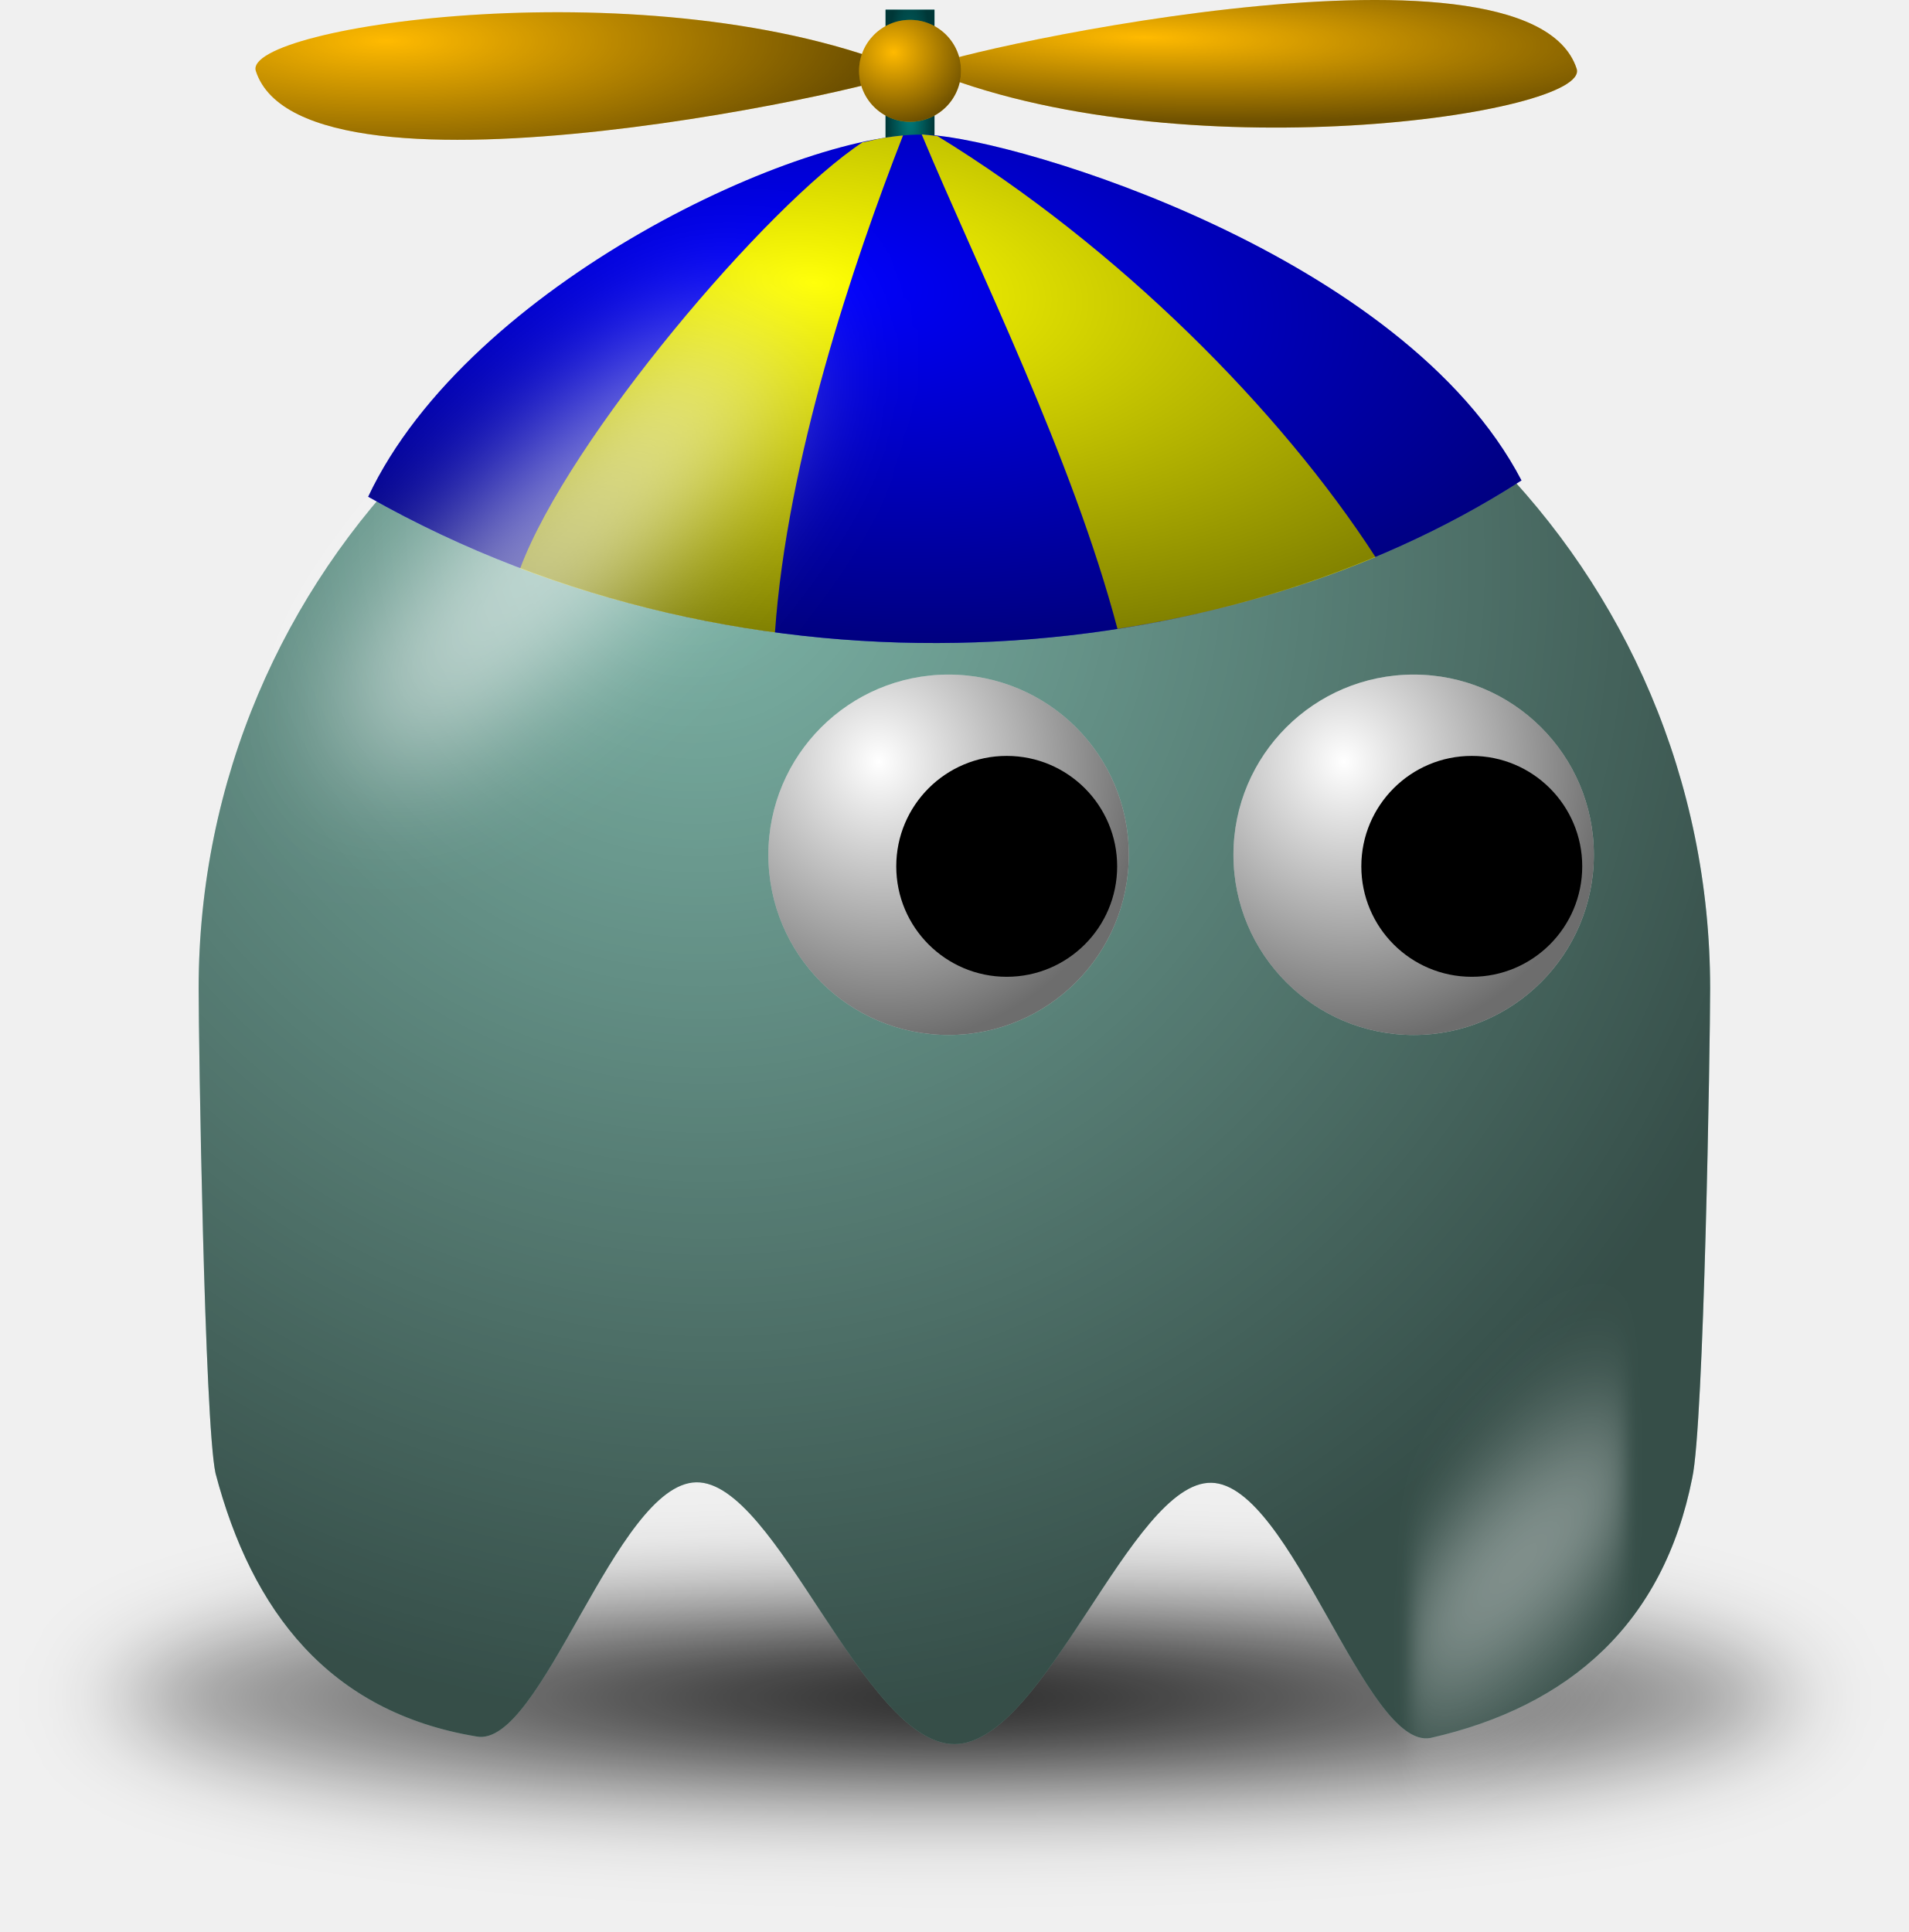
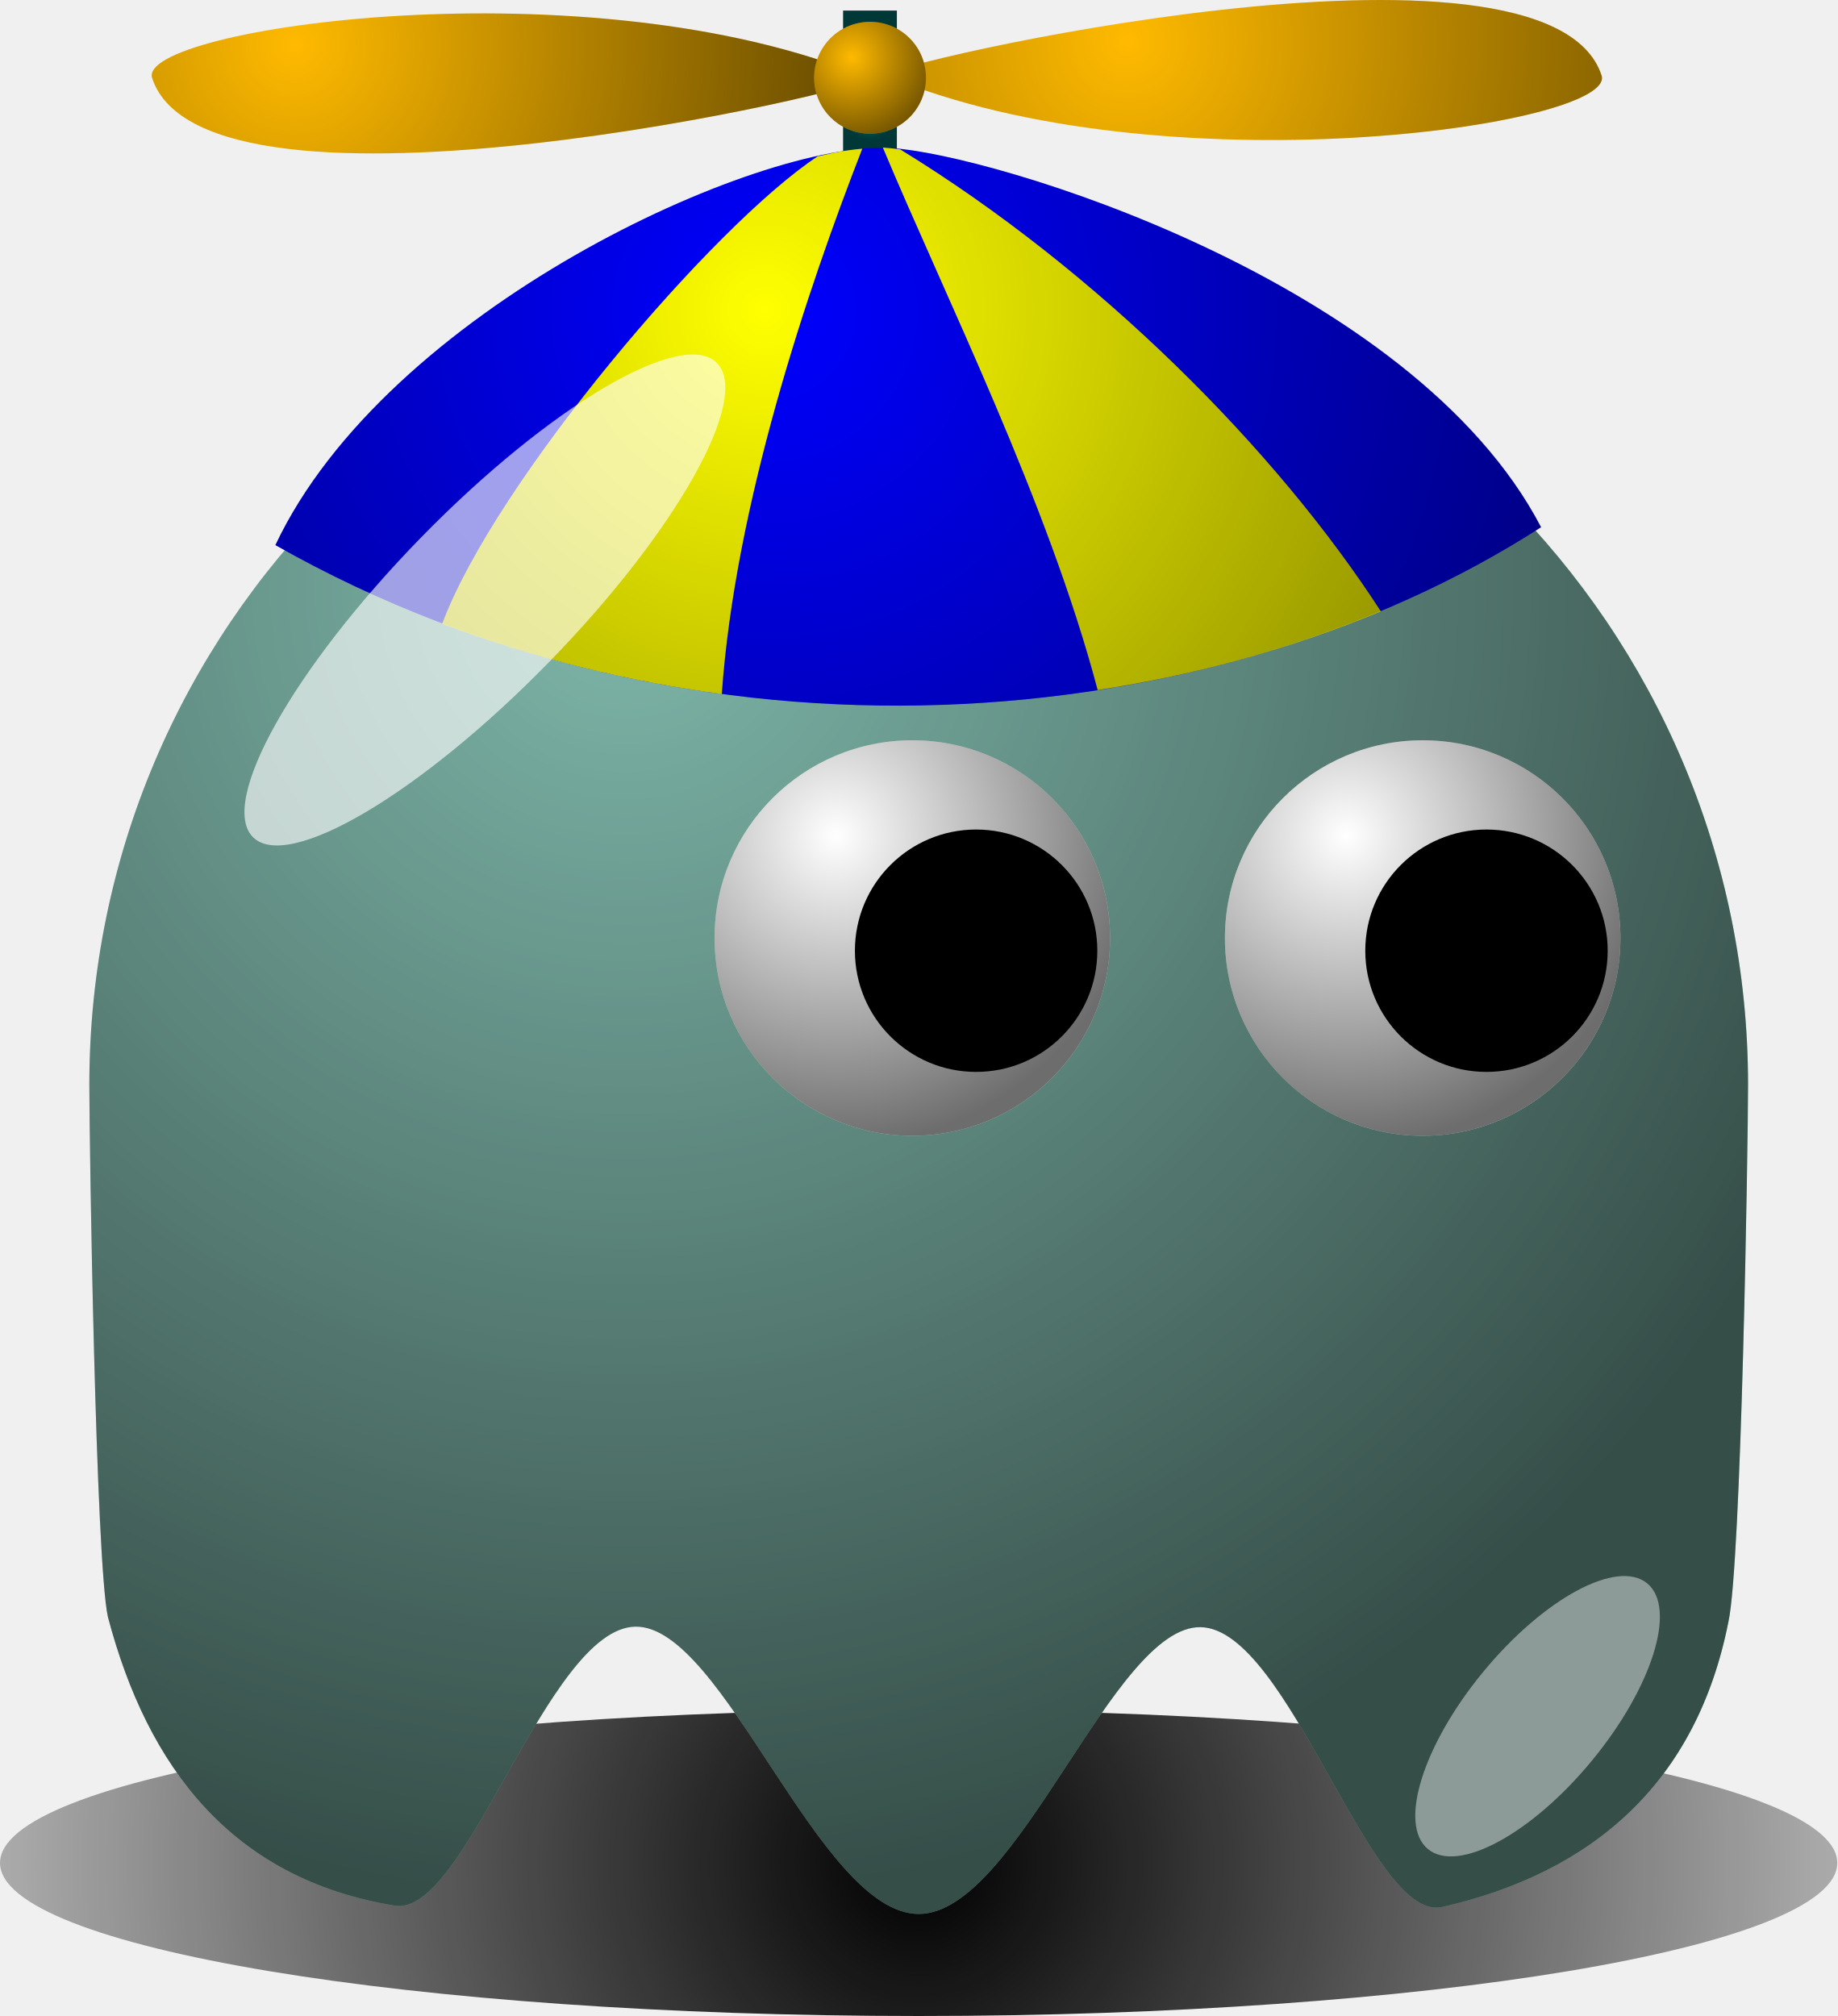
- <svg xmlns="http://www.w3.org/2000/svg" xmlns:xlink="http://www.w3.org/1999/xlink" id="svg2" viewBox="0 0 117.026 118.468" version="1.0" width="117.026" height="118.468">
-   <defs id="defs4">
-     <linearGradient id="linearGradient2315">
-       <stop id="stop2317" style="stop-color:#000000;stop-opacity:0" offset="0" />
-       <stop id="stop2319" style="stop-color:#000000;stop-opacity:.572" offset="1" />
-     </linearGradient>
-     <filter id="filter3730" height="1.682" width="1.696" y="-0.341" x="-0.348">
-       <feGaussianBlur id="feGaussianBlur3732" stdDeviation="5.465" />
-     </filter>
-     <filter id="filter4065" height="1.738" width="2.811" y="-0.369" x="-0.906">
-       <feGaussianBlur id="feGaussianBlur4067" stdDeviation="4.151" />
-     </filter>
-     <filter id="filter4112" height="1.68" width="1.14" y="-0.34" x="-0.07">
-       <feGaussianBlur id="feGaussianBlur4114" stdDeviation="3.968" />
-     </filter>
-     <radialGradient id="radialGradient3540" gradientUnits="userSpaceOnUse" cy="506.35" cx="210.89" gradientTransform="matrix(1.4028,1.6439e-6,-1.4521e-7,0.20588,-89.845,403.11)" r="68">
-       <stop id="stop4074" style="stop-color:#000000" offset="0" />
-       <stop id="stop4076" style="stop-color:#000000;stop-opacity:0" offset="1" />
+ <svg xmlns="http://www.w3.org/2000/svg" version="1.1" width="102.651" height="112.649" viewBox="0,0,102.651,112.649">
+   <defs>
+     <radialGradient cx="237.28" cy="127.077" r="1.5" gradientUnits="userSpaceOnUse" id="color-1">
+       <stop offset="0" stop-color="#000000" stop-opacity="0" />
+       <stop offset="1" stop-color="#000000" stop-opacity="0.572" />
    </radialGradient>
-     <radialGradient id="radialGradient3542" xlink:href="#linearGradient2315" gradientUnits="userSpaceOnUse" cy="497.96" cx="216.99" gradientTransform="matrix(0.7158,1.4128,-1.3538,0.68592,735.84,-155.77)" r="65" />
-     <radialGradient id="radialGradient3544" xlink:href="#linearGradient2315" gradientUnits="userSpaceOnUse" cy="409.86" cx="233.5" gradientTransform="matrix(0.3871,1.5161,-1.4234,0.36342,726.51,-93.107)" r="15.5" />
-     <radialGradient id="radialGradient3610" xlink:href="#linearGradient2315" gradientUnits="userSpaceOnUse" cy="244.25" cx="428.12" gradientTransform="matrix(1.56,0.039999,-0.035885,1.3995,-230.99,-114.71)" r="3.125" />
-     <radialGradient id="radialGradient3612" xlink:href="#linearGradient2315" gradientUnits="userSpaceOnUse" cy="355.17" cx="225.36" gradientTransform="matrix(1.6933,0.037478,-0.0057084,0.25791,-154.21,264.5)" r="28.075" />
-     <radialGradient id="radialGradient3614" xlink:href="#linearGradient2315" gradientUnits="userSpaceOnUse" cy="360.44" cx="160.13" gradientTransform="matrix(1.4934,0,0,0.40787,-79.011,217.83)" r="28.075" />
-     <radialGradient id="radialGradient3618" xlink:href="#linearGradient2315" gradientUnits="userSpaceOnUse" cy="370.23" cx="205.18" gradientTransform="matrix(1,-5.5725e-7,2.8327e-6,5.0833,-0.0010488,-1511.8)" r="2.104" />
-     <radialGradient id="radialGradient3626" xlink:href="#linearGradient2315" gradientUnits="userSpaceOnUse" cy="249.13" cx="424.25" gradientTransform="matrix(1.5585,0.13842,-0.062142,0.69969,-221.47,24.338)" r="35.358" />
-     <radialGradient xlink:href="#linearGradient2315" id="radialGradient1324" gradientUnits="userSpaceOnUse" gradientTransform="matrix(0.3871,1.5161,-1.4234,0.36342,726.51,-93.107)" cx="233.5" cy="409.86" r="15.5" />
+     <radialGradient cx="239.994" cy="224.859" r="71.999" gradientUnits="userSpaceOnUse" id="color-2">
+       <stop offset="0" stop-color="#000000" />
+       <stop offset="1" stop-color="#000000" stop-opacity="0" />
+     </radialGradient>
+     <radialGradient cx="223.624" cy="153.571" r="73.387" gradientUnits="userSpaceOnUse" id="color-3">
+       <stop offset="0" stop-color="#000000" stop-opacity="0" />
+       <stop offset="1" stop-color="#000000" stop-opacity="0.572" />
+     </radialGradient>
+     <radialGradient cx="263.887" cy="167.471" r="17.29" gradientUnits="userSpaceOnUse" id="color-4">
+       <stop offset="0" stop-color="#000000" stop-opacity="0" />
+       <stop offset="1" stop-color="#000000" stop-opacity="0.572" />
+     </radialGradient>
+     <radialGradient cx="235.372" cy="167.471" r="17.29" gradientUnits="userSpaceOnUse" id="color-5">
+       <stop offset="0" stop-color="#000000" stop-opacity="0" />
+       <stop offset="1" stop-color="#000000" stop-opacity="0.572" />
+     </radialGradient>
+     <radialGradient cx="205.163" cy="123.265" r="29.889" gradientUnits="userSpaceOnUse" id="color-6">
+       <stop offset="0" stop-color="#000000" stop-opacity="0" />
+       <stop offset="1" stop-color="#000000" stop-opacity="0.572" />
+     </radialGradient>
+     <radialGradient cx="251.669" cy="123.055" r="33.898" gradientUnits="userSpaceOnUse" id="color-7">
+       <stop offset="0" stop-color="#000000" stop-opacity="0" />
+       <stop offset="1" stop-color="#000000" stop-opacity="0.572" />
+     </radialGradient>
+     <radialGradient cx="236.272" cy="123.977" r="4.877" gradientUnits="userSpaceOnUse" id="color-8">
+       <stop offset="0" stop-color="#000000" stop-opacity="0" />
+       <stop offset="1" stop-color="#000000" stop-opacity="0.572" />
+     </radialGradient>
+     <radialGradient cx="231.404" cy="138.112" r="55.323" gradientUnits="userSpaceOnUse" id="color-9">
+       <stop offset="0" stop-color="#000000" stop-opacity="0" />
+       <stop offset="1" stop-color="#000000" stop-opacity="0.572" />
+     </radialGradient>
  </defs>
-   <g id="layer1" transform="translate(-238.9032,-23.08618)">
-     <g id="g3512" transform="matrix(0.71287,0,0,0.71287,148.43,-234.5)">
-       <rect id="rect3592" style="fill:#008080" height="16.132" width="4.208" y="362.17" x="203.08" />
-       <rect id="rect3616" style="fill:url(#radialGradient3618)" height="16.132" width="4.208" y="362.17" x="203.08" />
-       <path id="path3514" style="fill:url(#radialGradient3540);filter:url(#filter4112)" transform="matrix(1.0588,0,0,0.85714,-9.1176,72.48)" d="m 274,507.36 c 0,7.73 -30.46,14 -68,14 -37.54,0 -68,-6.27 -68,-14 0,-7.73 30.46,-14 68,-14 37.54,0 68,6.27 68,14 z" />
-       <path id="path3516" style="fill:#7eb6a9" transform="translate(-31,-85)" d="m 305,531.36 c 0,4.85 -0.53,37.56 -1.54,42.11 -2.47,12.46 -10.48,19.63 -22.51,22.36 -5.59,1.04 -11.95,-21.82 -18.85,-21.95 -6.9,-0.13 -14.34,22.48 -22.1,22.48 -7.8,0 -15.27,-22.62 -22.2,-22.52 -6.93,0.11 -13.31,22.94 -18.91,21.86 -12.68,-2.1 -19.32,-10.78 -22.44,-22.64 -0.95,-4.42 -1.45,-37 -1.45,-41.7 0,-35.88 29.12,-65 65,-65 35.88,0 65,29.12 65,65 z" />
-       <path id="path3518" style="fill:url(#radialGradient3542)" transform="translate(-31,-85)" d="m 305,531.36 c 0,4.85 -0.53,37.56 -1.54,42.11 -2.47,12.46 -10.48,19.63 -22.51,22.36 -5.59,1.04 -11.95,-21.82 -18.85,-21.95 -6.9,-0.13 -14.34,22.48 -22.1,22.48 -7.8,0 -15.27,-22.62 -22.2,-22.52 -6.93,0.11 -13.31,22.94 -18.91,21.86 -12.68,-2.1 -19.32,-10.78 -22.44,-22.64 -0.95,-4.42 -1.45,-37 -1.45,-41.7 0,-35.88 29.12,-65 65,-65 35.88,0 65,29.12 65,65 z" />
-       <g id="g3520" transform="translate(5,10)">
-         <circle id="path3522" style="fill:#ffffff" transform="translate(4,7)" cx="239.5" cy="417.862" r="15.5" />
-         <circle id="path3524" style="fill:url(#radialGradient1324)" transform="translate(4,7)" cx="239.5" cy="417.862" r="15.5" />
-         <circle id="path3526" style="fill:#000000" transform="matrix(0.6129,0,0,0.6129,101.71,169.75)" cx="239.5" cy="417.862" r="15.5" />
+   <g transform="translate(-188.6745,-120.7662)">
+     <g data-paper-data="{&quot;isPaintingLayer&quot;:true}" stroke="none" stroke-width="1" stroke-linecap="butt" stroke-linejoin="miter" stroke-miterlimit="10" stroke-dasharray="" stroke-dashoffset="0" style="mix-blend-mode: normal">
+       <path d="M235.783,132.86v-11.5h3v11.5z" fill="#008080" fill-rule="nonzero" />
+       <path d="M235.783,132.86v-11.5h3v11.5z" fill="url(#color-1)" fill-rule="nonzero" />
+       <path d="M291.325,224.861c0,4.723 -22.991,8.554 -51.325,8.554c-28.335,0 -51.325,-3.831 -51.325,-8.554c0,-4.723 22.991,-8.554 51.325,-8.554c28.335,0 51.325,3.831 51.325,8.554z" fill="url(#color-2)" fill-rule="nonzero" />
+       <path d="M286.34,181.377c0,3.457 -0.378,26.775 -1.098,30.019c-1.761,8.882 -7.471,13.994 -16.047,15.94c-3.985,0.741 -8.519,-15.555 -13.438,-15.648c-4.919,-0.093 -10.223,16.025 -15.754,16.025c-5.56,0 -10.886,-16.125 -15.826,-16.054c-4.94,0.078 -9.488,16.353 -13.48,15.583c-9.039,-1.497 -13.773,-7.685 -15.997,-16.139c-0.677,-3.151 -1.034,-26.376 -1.034,-29.727c0,-25.578 20.759,-46.337 46.337,-46.337c25.578,0 46.337,20.759 46.337,46.337z" fill="#7eb6a9" fill-rule="nonzero" />
+       <path d="M286.34,181.377c0,3.457 -0.378,26.775 -1.098,30.019c-1.761,8.882 -7.471,13.994 -16.047,15.94c-3.985,0.741 -8.519,-15.555 -13.438,-15.648c-4.919,-0.093 -10.223,16.025 -15.754,16.025c-5.56,0 -10.886,-16.125 -15.826,-16.054c-4.94,0.078 -9.488,16.353 -13.48,15.583c-9.039,-1.497 -13.773,-7.685 -15.997,-16.139c-0.677,-3.151 -1.034,-26.376 -1.034,-29.727c0,-25.578 20.759,-46.337 46.337,-46.337c25.578,0 46.337,20.759 46.337,46.337z" fill="url(#color-3)" fill-rule="nonzero" />
+       <g fill-rule="nonzero">
+         <path d="M257.112,173.18c0,-6.102 4.947,-11.049 11.049,-11.049c6.102,0 11.049,4.947 11.049,11.049c0,6.102 -4.947,11.049 -11.049,11.049c-6.102,0 -11.049,-4.947 -11.049,-11.049z" fill="#ffffff" />
+         <path d="M257.112,173.18c0,-6.102 4.947,-11.049 11.049,-11.049c6.102,0 11.049,4.947 11.049,11.049c0,6.102 -4.947,11.049 -11.049,11.049c-6.102,0 -11.049,-4.947 -11.049,-11.049z" fill="url(#color-4)" />
+         <path d="M264.954,173.89c0,-3.74 3.032,-6.772 6.772,-6.772c3.74,0 6.772,3.032 6.772,6.772c0,3.74 -3.032,6.772 -6.772,6.772c-3.74,0 -6.772,-3.032 -6.772,-6.772z" fill="#000000" />
      </g>
-       <g id="g3528" transform="translate(-35,10)">
-         <circle id="path3530" style="fill:#ffffff" transform="translate(4,7)" cx="239.5" cy="417.862" r="15.5" />
-         <circle id="path3532" style="fill:url(#radialGradient3544)" transform="translate(4,7)" cx="239.5" cy="417.862" r="15.5" />
-         <circle id="path3534" style="fill:#000000" transform="matrix(0.6129,0,0,0.6129,101.71,169.75)" cx="239.5" cy="417.862" r="15.5" />
+       <g fill-rule="nonzero">
+         <path d="M228.597,173.18c0,-6.102 4.947,-11.049 11.049,-11.049c6.102,0 11.049,4.947 11.049,11.049c0,6.102 -4.947,11.049 -11.049,11.049c-6.102,0 -11.049,-4.947 -11.049,-11.049z" fill="#ffffff" />
+         <path d="M228.597,173.18c0,-6.102 4.947,-11.049 11.049,-11.049c6.102,0 11.049,4.947 11.049,11.049c0,6.102 -4.947,11.049 -11.049,11.049c-6.102,0 -11.049,-4.947 -11.049,-11.049z" fill="url(#color-5)" />
+         <path d="M236.439,173.89c0,-3.74 3.032,-6.772 6.772,-6.772c3.74,0 6.772,3.032 6.772,6.772c0,3.74 -3.032,6.772 -6.772,6.772c-3.74,0 -6.772,-3.032 -6.772,-6.772z" fill="#000000" />
      </g>
-       <path id="path3538" style="fill:#ffffff;fill-opacity:0.434;filter:url(#filter4065)" transform="rotate(39.53282,265.349,500.2577)" d="m 262,501.86 c 0,7.45 -2.46,13.5 -5.5,13.5 -3.04,0 -5.5,-6.05 -5.5,-13.5 0,-7.45 2.46,-13.5 5.5,-13.5 3.04,0 5.5,6.05 5.5,13.5 z" />
-       <path id="path3548" style="fill:#0000ff;fill-rule:evenodd" transform="matrix(1.4028,0,0,1.4028,-398.19,24.621)" d="m 396.9,270.49 c 23.43,13.28 52.31,10.86 70.71,-1 -7.21,-13.82 -30.76,-20.87 -36.35,-21.19 -7.41,-0.42 -28.15,9.02 -34.36,22.19 z" />
-       <path id="path3602" style="fill:#ffba00;fill-rule:evenodd" d="m 205.03,367.45 c 0.58,0.81 -51.91,12.89 -56.11,0 -1.27,-3.89 34.37,-9.12 56.11,0 z" />
-       <path id="path3608" style="fill:url(#radialGradient3614);fill-rule:evenodd" d="m 205.03,367.45 c 0.58,0.81 -51.91,12.89 -56.11,0 -1.27,-3.89 34.37,-9.12 56.11,0 z" />
-       <path id="path3600" style="fill:#ffba00;fill-rule:evenodd" d="m 206.41,367.25 c -0.59,-0.81 51.91,-12.89 56.11,0 1.27,3.89 -34.37,9.12 -56.11,0 z" />
-       <path id="path3606" style="fill:url(#radialGradient3612);fill-rule:evenodd" d="m 206.41,367.25 c -0.59,-0.81 51.91,-12.89 56.11,0 1.27,3.89 -34.37,9.12 -56.11,0 z" />
-       <circle id="path3598" style="fill:#ffba00" transform="matrix(1.4028,0,0,1.4028,-396.79,23.218)" cx="429.125" cy="245.375" r="3.125" />
-       <circle id="path3604" style="fill:url(#radialGradient3610)" transform="matrix(1.4028,0,0,1.4028,-396.79,23.218)" cx="429.125" cy="245.375" r="3.125" />
-       <path id="path3585" style="fill:#ffff00;fill-rule:evenodd" d="m 430.84,248.28 c 3.47,8.31 9.23,19.81 12,30.31 5.58,-0.86 10.91,-2.35 15.82,-4.4 -5.81,-8.99 -15.77,-19.02 -26.85,-25.81 -0.18,-0.02 -0.4,-0.06 -0.56,-0.07 -0.13,0 -0.27,-0.03 -0.41,-0.03 z m -1.15,0.06 c -0.44,0.04 -0.92,0.1 -1.41,0.19 -0.33,0.06 -0.65,0.15 -1,0.22 h -0.06 c -5.89,3.88 -18.04,18.2 -21,26.13 5.11,1.93 10.36,3.22 15.62,3.93 0.74,-10.58 4.78,-22.6 7.85,-30.47 z" transform="matrix(1.4028,0,0,1.4028,-398.19,24.621)" />
-       <path id="path3624" d="m 396.9,270.49 c 23.43,13.28 52.31,10.86 70.71,-1 -7.21,-13.82 -30.76,-20.87 -36.35,-21.19 -7.41,-0.42 -28.15,9.02 -34.36,22.19 z" style="fill:url(#radialGradient3626);fill-rule:evenodd" transform="matrix(1.4028,0,0,1.4028,-398.19,24.621)" />
-       <path id="path3536" style="fill:#ffffff;fill-opacity:0.627;filter:url(#filter3730)" d="m 180.01,413.25 c -10.03,10.27 -20.41,16.42 -23.17,13.72 -2.77,-2.7 3.13,-13.23 13.15,-23.5 10.03,-10.27 20.41,-16.41 23.17,-13.71 2.77,2.7 -3.13,13.22 -13.15,23.49 z" />
+       <path d="M277.605,219.16c-3.38,4.096 -7.478,6.306 -9.15,4.927c-1.671,-1.379 -0.279,-5.822 3.102,-9.918c3.38,-4.096 7.478,-6.306 9.15,-4.927c1.671,1.379 0.279,5.822 -3.102,9.918z" fill-opacity="0.434" fill="#ffffff" fill-rule="nonzero" />
+       <path d="M238.422,129.035c5.59,0.32 29.14,7.37 36.351,21.19c-18.4,11.86 -47.281,14.28 -70.711,1c6.21,-13.17 26.95,-22.61 34.36,-22.19z" fill="#0000ff" fill-rule="evenodd" />
+       <path d="M237.173,125.124c0.413,0.577 -37.005,9.189 -39.999,0c-0.905,-2.773 24.501,-6.501 39.999,0z" fill="#ffba00" fill-rule="evenodd" />
+       <path d="M237.173,125.124c0.413,0.577 -37.005,9.189 -39.999,0c-0.905,-2.773 24.501,-6.501 39.999,0z" fill="url(#color-6)" fill-rule="evenodd" />
+       <path d="M238.157,124.982c-0.421,-0.577 37.005,-9.189 39.999,0c0.905,2.773 -24.501,6.501 -39.999,0z" fill="#ffba00" fill-rule="evenodd" />
+       <path d="M238.157,124.982c-0.421,-0.577 37.005,-9.189 39.999,0c0.905,2.773 -24.501,6.501 -39.999,0z" fill="url(#color-7)" fill-rule="evenodd" />
+       <path d="M234.16,125.11c0,-1.726 1.399,-3.125 3.125,-3.125c1.726,0 3.125,1.399 3.125,3.125c0,1.726 -1.399,3.125 -3.125,3.125c-1.726,0 -3.125,-1.399 -3.125,-3.125z" fill="#ffba00" fill-rule="nonzero" />
+       <path d="M234.16,125.11c0,-1.726 1.399,-3.125 3.125,-3.125c1.726,0 3.125,1.399 3.125,3.125c0,1.726 -1.399,3.125 -3.125,3.125c-1.726,0 -3.125,-1.399 -3.125,-3.125z" fill="url(#color-8)" fill-rule="nonzero" />
+       <path d="M238.412,129.045c0.16,0.01 0.38,0.05 0.56,0.07c11.08,6.79 21.04,16.82 26.85,25.81c-4.91,2.05 -10.24,3.54 -15.82,4.4c-2.77,-10.5 -8.53,-22 -12,-30.31c0.14,0 0.28,0.03 0.41,0.03zM229.002,159.545c-5.26,-0.71 -10.51,-2 -15.62,-3.93c2.96,-7.93 15.11,-22.25 21,-26.13h0.06c0.35,-0.07 0.67,-0.16 1,-0.22c0.49,-0.09 0.97,-0.15 1.41,-0.19c-3.07,7.87 -7.11,19.89 -7.85,30.47z" fill="#ffff00" fill-rule="evenodd" />
+       <path d="M238.422,129.035c5.59,0.32 29.14,7.37 36.351,21.19c-18.4,11.86 -47.281,14.28 -70.711,1c6.21,-13.17 26.95,-22.61 34.36,-22.19z" fill="url(#color-9)" fill-rule="evenodd" />
+       <path d="M219.337,157.774c-7.15,7.321 -14.55,11.705 -16.517,9.781c-1.975,-1.925 2.231,-9.431 9.374,-16.752c7.15,-7.321 14.55,-11.698 16.517,-9.773c1.975,1.925 -2.231,9.424 -9.374,16.745z" fill-opacity="0.627" fill="#ffffff" fill-rule="nonzero" />
    </g>
  </g>
</svg>
